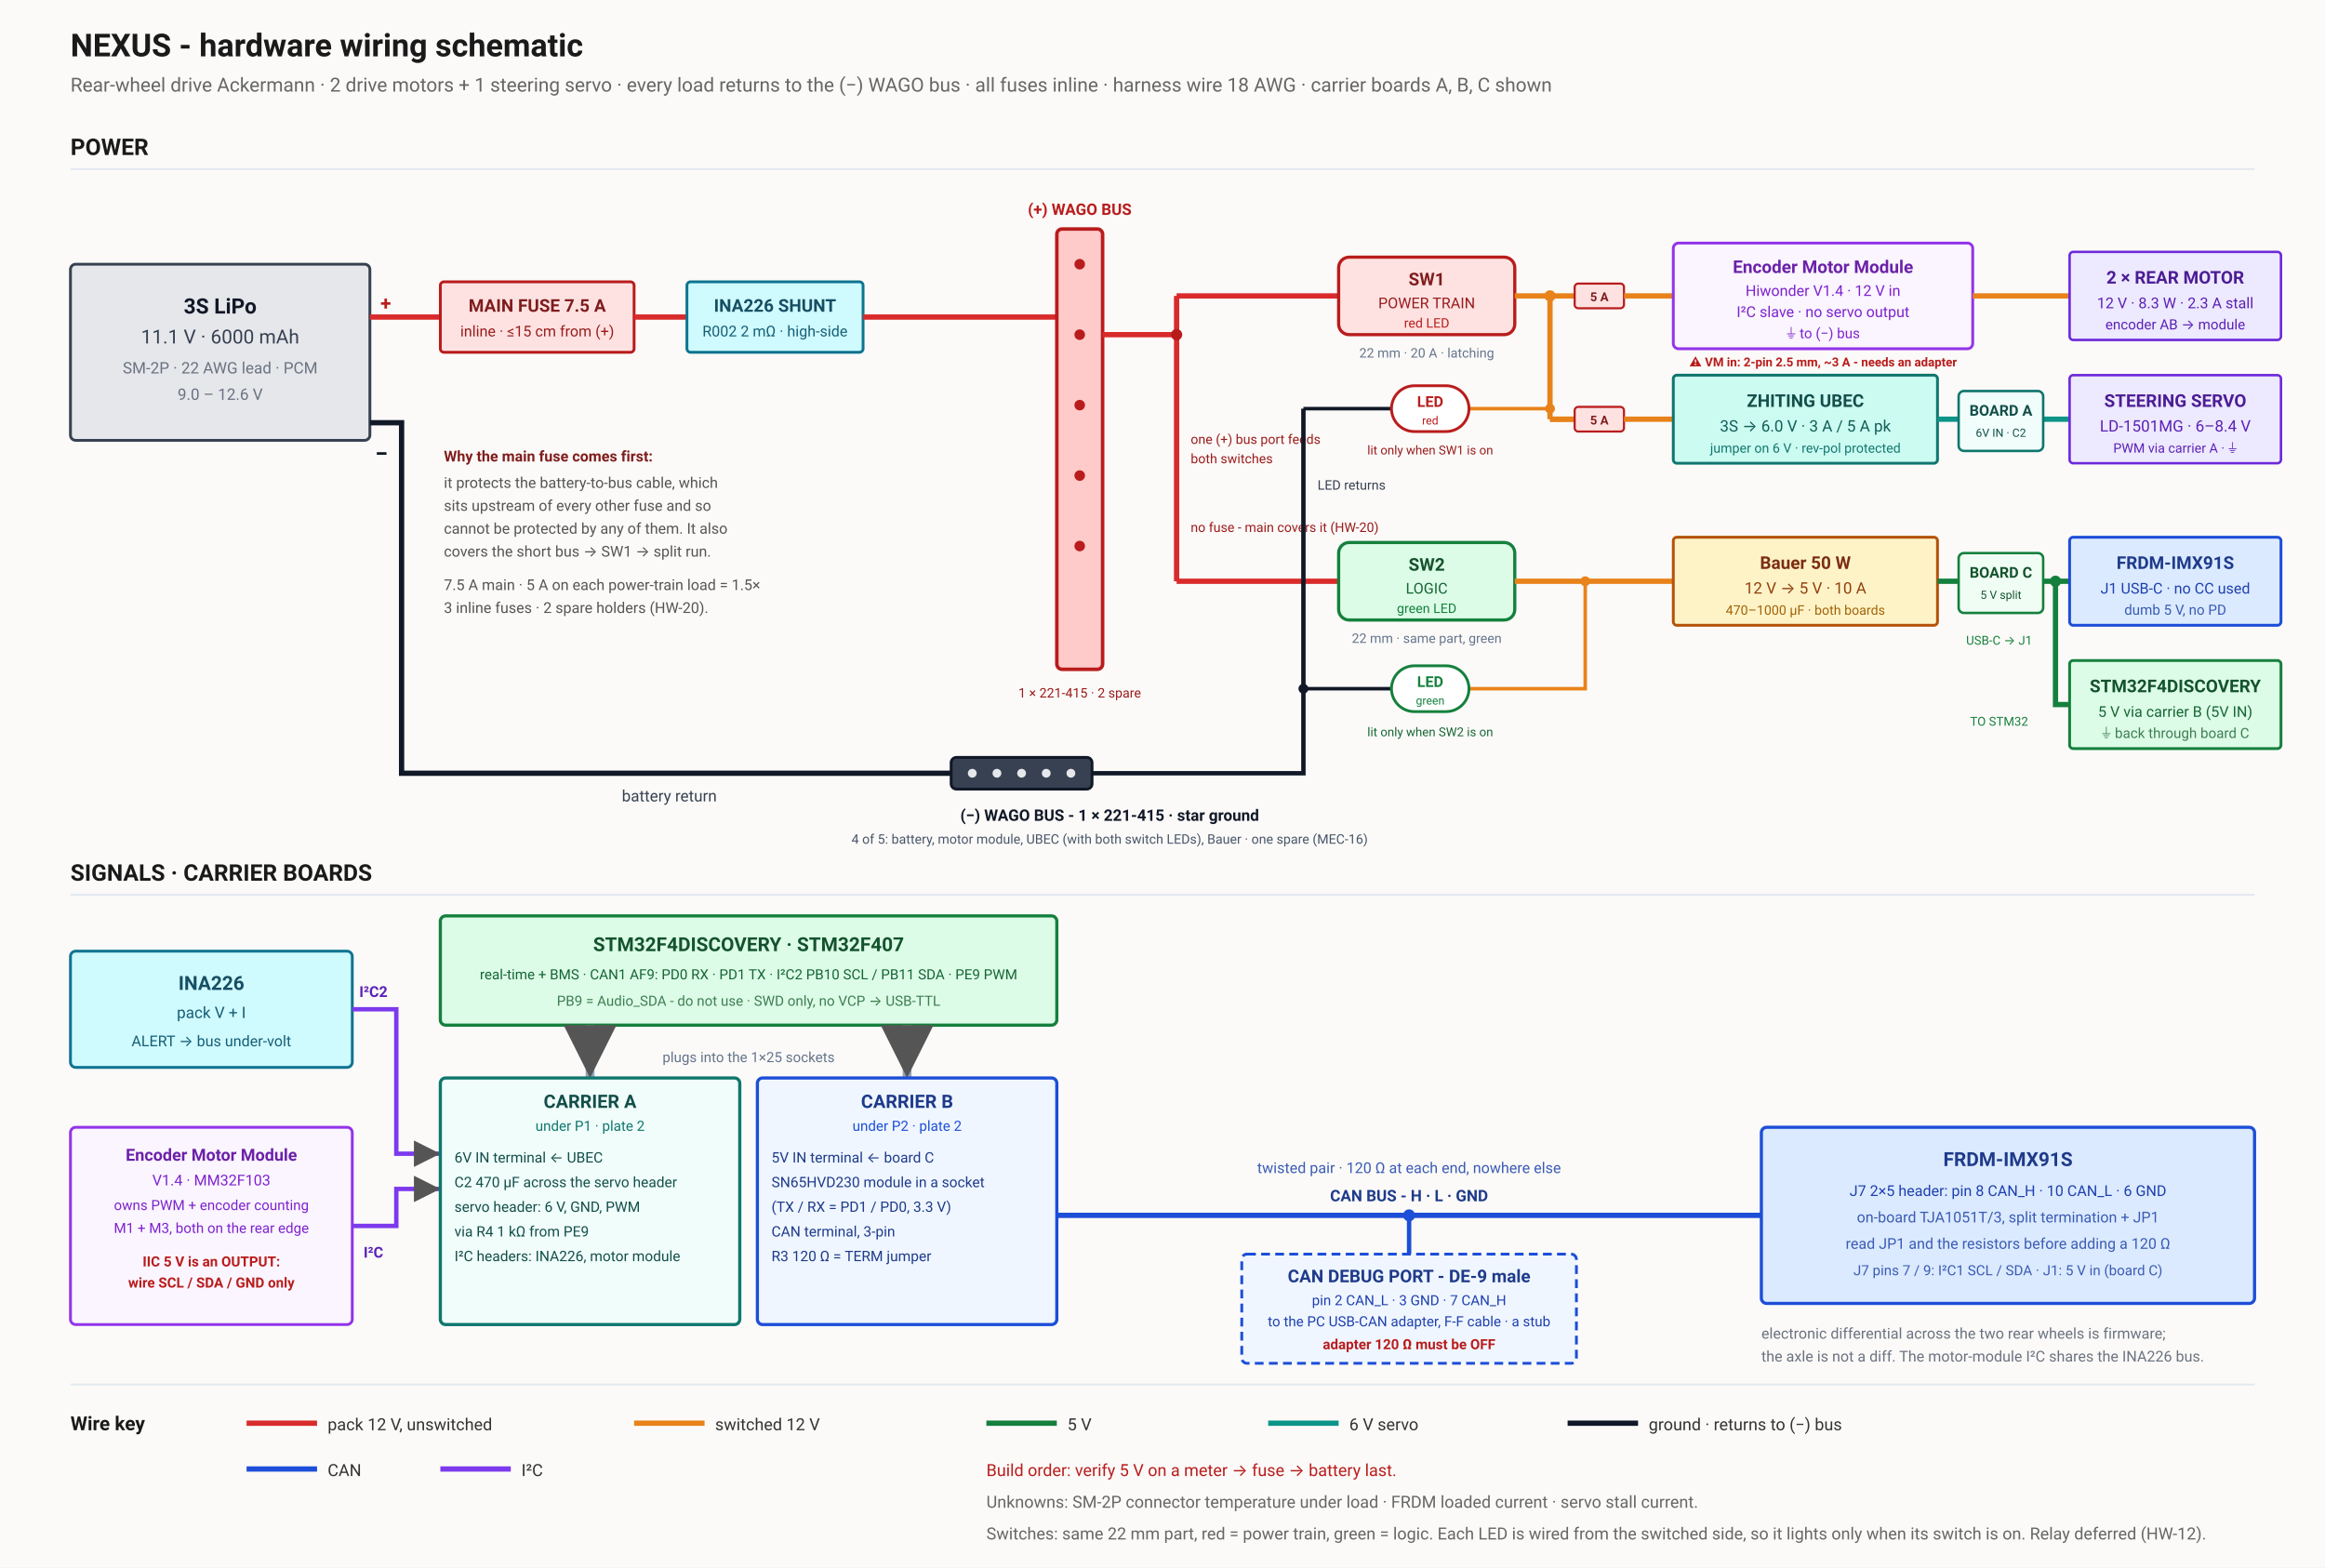
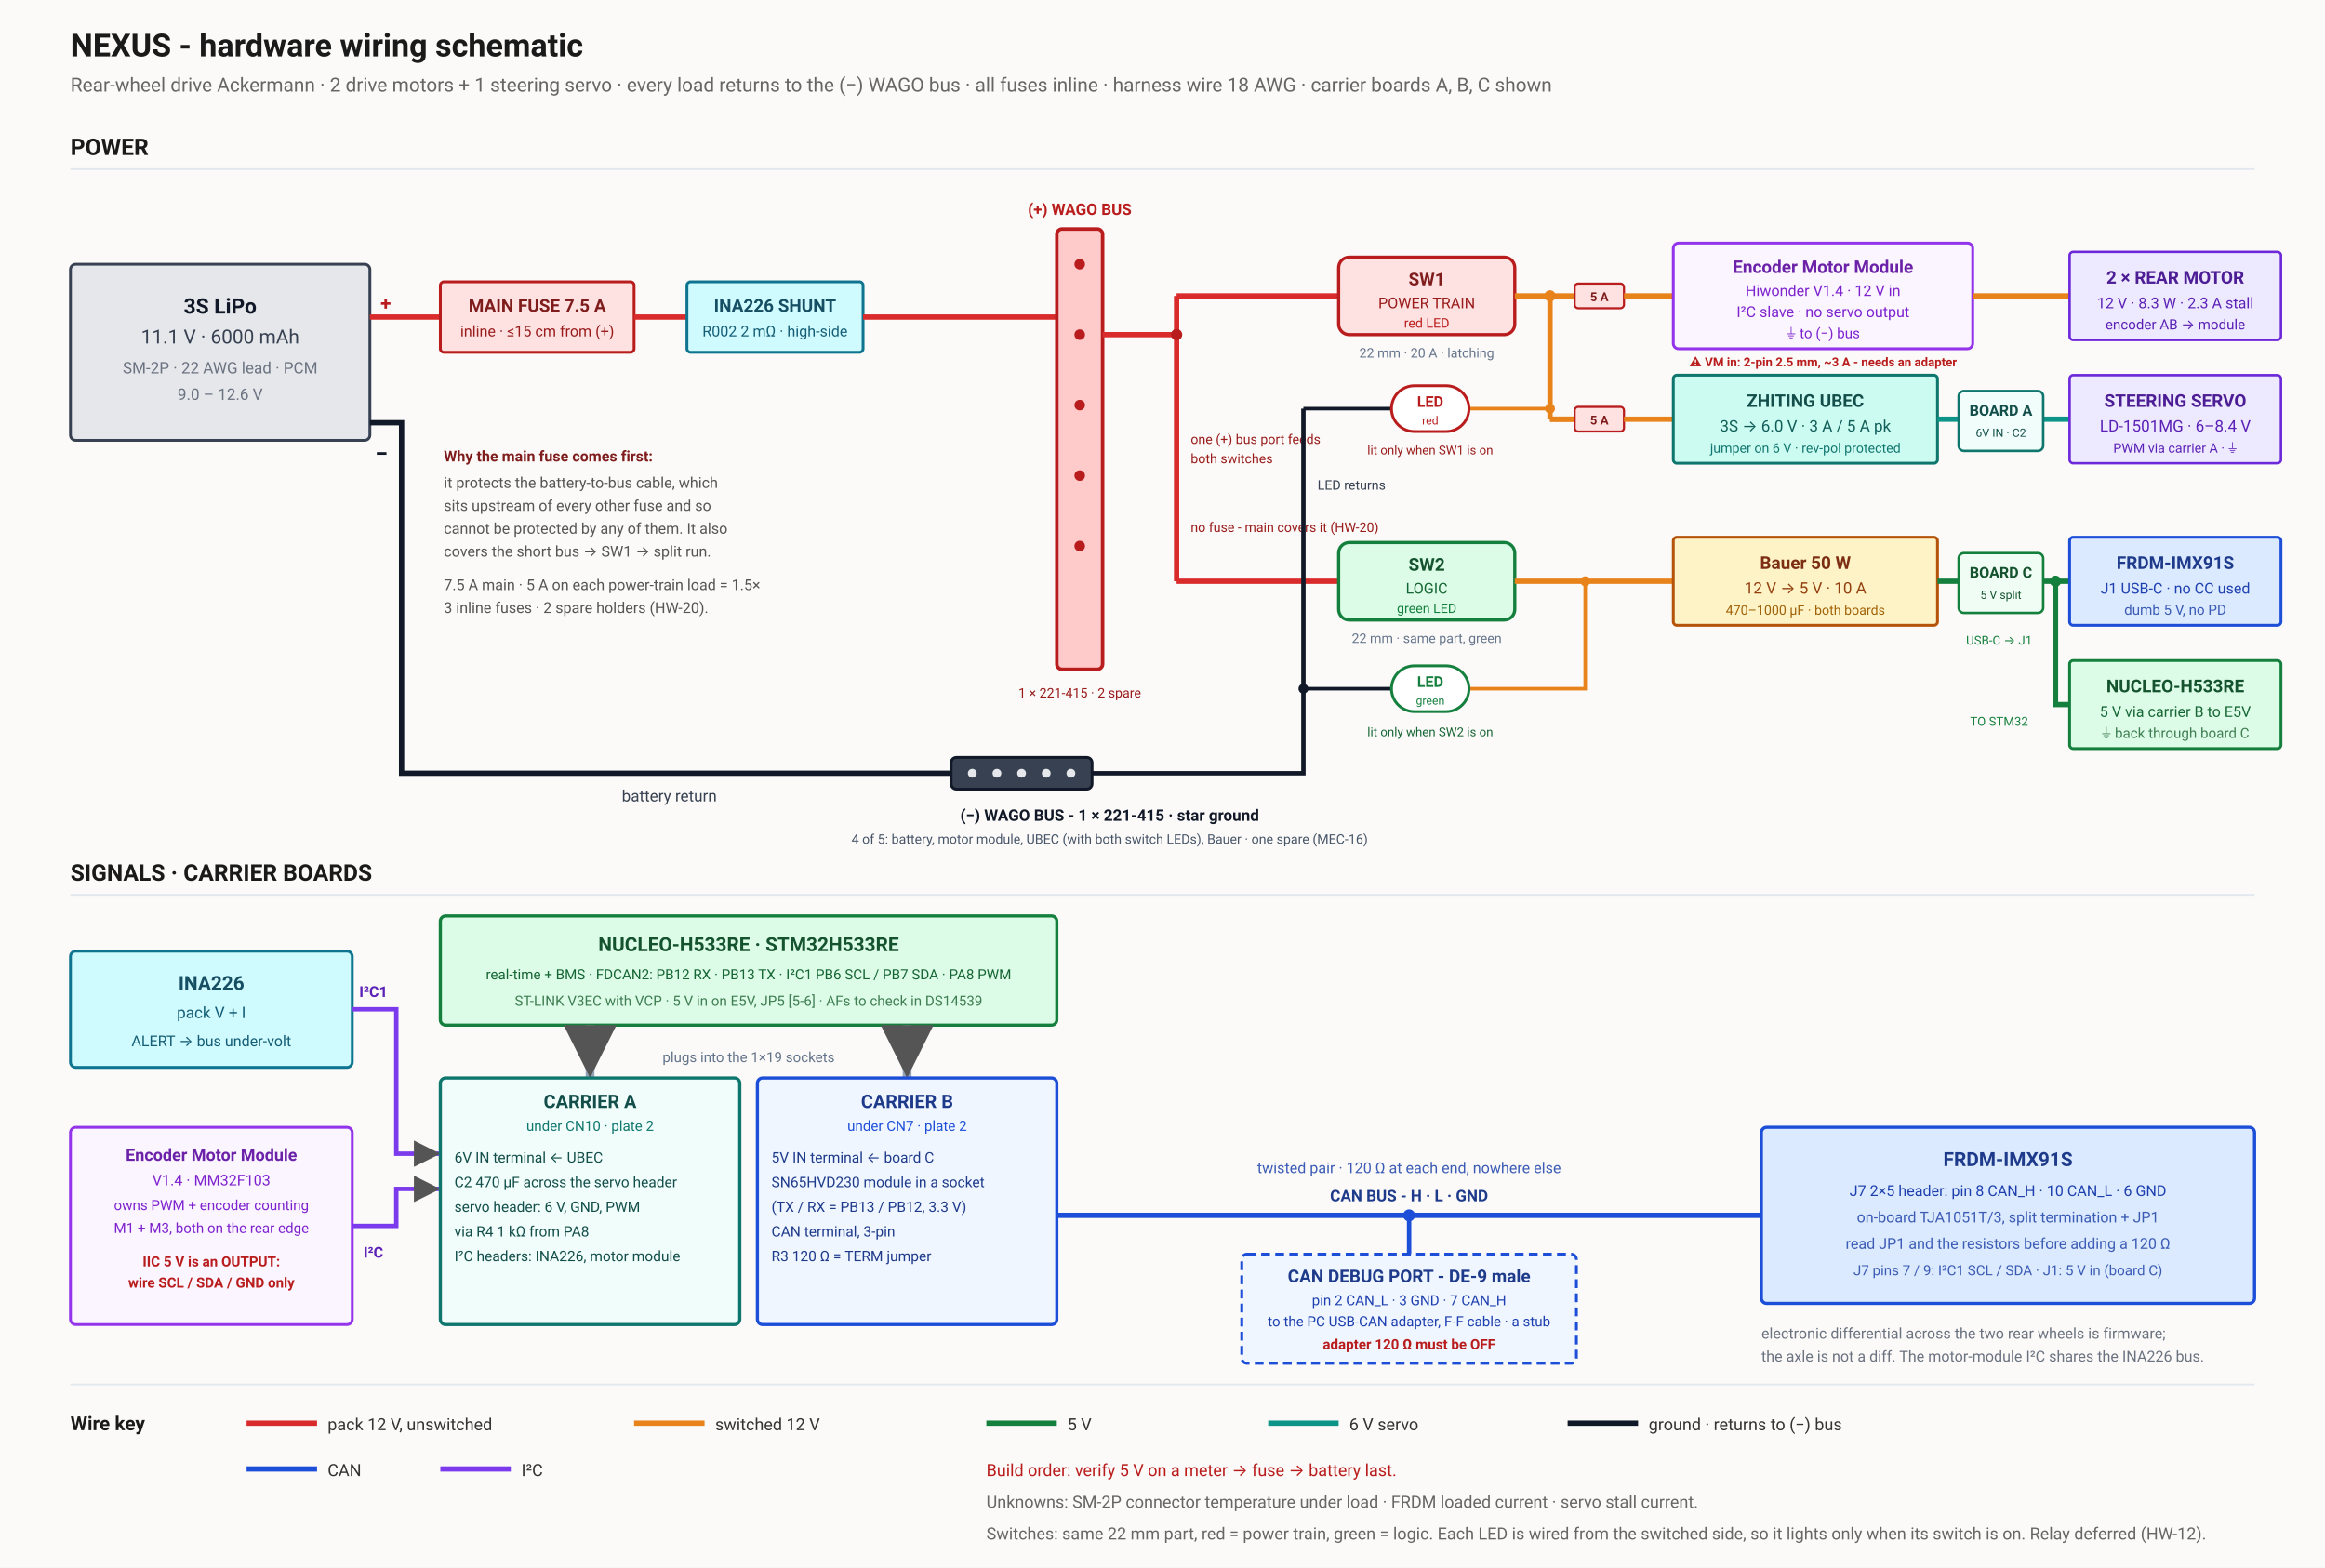
<svg xmlns="http://www.w3.org/2000/svg" width="1320" height="890" viewBox="0 0 1320 890" font-family="system-ui, -apple-system, Segoe UI, Roboto, sans-serif">
  <defs>
    <marker id="a" markerWidth="7" markerHeight="7" refX="6" refY="3" orient="auto">
      <path d="M0,0 L6,3 L0,6 z" fill="#555" />
    </marker>
  </defs>
  <rect width="1320" height="890" fill="#fbfaf8" />
  <text x="40" y="32" font-size="18" font-weight="700" fill="#1a1a1a">NEXUS - hardware wiring schematic</text>
  <text x="40" y="52" font-size="11" fill="#666">Rear-wheel drive Ackermann · 2 drive motors + 1 steering servo · every load returns to the (−) WAGO bus · all fuses inline · harness wire 18 AWG · carrier boards A, B, C shown</text>
  <text x="40" y="88" font-size="13" font-weight="700" fill="#1a1a1a">POWER</text>
  <line x1="40" y1="96" x2="1280" y2="96" stroke="#e2e8f0" />
  <rect x="40" y="150" width="170" height="100" fill="#e5e7eb" stroke="#374151" stroke-width="1.6" rx="3" />
  <text x="125" y="178" font-size="12" font-weight="700" fill="#111827" text-anchor="middle">3S LiPo</text>
  <text x="125" y="195" font-size="11" fill="#374151" text-anchor="middle">11.1 V · 6000 mAh</text>
  <text x="125" y="212" font-size="9" fill="#6b7280" text-anchor="middle">SM-2P · 22 AWG lead · PCM</text>
  <text x="125" y="227" font-size="9" fill="#6b7280" text-anchor="middle">9.0 – 12.6 V</text>
  <text x="216" y="176" font-size="11" font-weight="700" fill="#b91c1c">+</text>
  <text x="213" y="262" font-size="13" font-weight="700" fill="#111827">−</text>
  <line x1="210" y1="180" x2="250" y2="180" stroke="#d92b2b" stroke-width="3" />
  <rect x="250" y="160" width="110" height="40" fill="#fee2e2" stroke="#b91c1c" stroke-width="1.6" rx="2" />
  <text x="305" y="177" font-size="10" font-weight="700" fill="#7f1d1d" text-anchor="middle">MAIN FUSE 7.5 A</text>
  <text x="305" y="191" font-size="8.5" fill="#991b1b" text-anchor="middle">inline · ≤15 cm from (+)</text>
  <line x1="360" y1="180" x2="390" y2="180" stroke="#d92b2b" stroke-width="3" />
  <rect x="390" y="160" width="100" height="40" fill="#cffafe" stroke="#0e7490" stroke-width="1.6" rx="2" />
  <text x="440" y="177" font-size="10" font-weight="700" fill="#164e63" text-anchor="middle">INA226 SHUNT</text>
  <text x="440" y="191" font-size="8.5" fill="#155e75" text-anchor="middle">R002 2 mΩ · high-side</text>
  <line x1="490" y1="180" x2="600" y2="180" stroke="#d92b2b" stroke-width="3" />
  <text x="613" y="122" font-size="9" font-weight="700" fill="#b91c1c" text-anchor="middle">(+) WAGO BUS</text>
  <rect x="600" y="130" width="26" height="250" fill="#fecaca" stroke="#b91c1c" stroke-width="2" rx="3" />
  <circle cx="613" cy="150" r="3" fill="#b91c1c" />
  <circle cx="613" cy="190" r="3" fill="#b91c1c" />
  <circle cx="613" cy="230" r="3" fill="#b91c1c" />
  <circle cx="613" cy="270" r="3" fill="#b91c1c" />
  <circle cx="613" cy="310" r="3" fill="#b91c1c" />
  <text x="613" y="396" font-size="7.5" fill="#991b1b" text-anchor="middle">1 × 221-415 · 2 spare</text>
  <line x1="626" y1="190" x2="668" y2="190" stroke="#d92b2b" stroke-width="3" />
  <line x1="668" y1="168" x2="668" y2="330" stroke="#d92b2b" stroke-width="3" />
  <line x1="668" y1="168" x2="760" y2="168" stroke="#d92b2b" stroke-width="3" />
  <line x1="668" y1="330" x2="760" y2="330" stroke="#d92b2b" stroke-width="3" />
  <circle cx="668" cy="190" r="3.2" fill="#b91c1c" />
  <text x="676" y="252" font-size="7.5" fill="#991b1b">one (+) bus port feeds</text>
  <text x="676" y="263" font-size="7.5" fill="#991b1b">both switches</text>
  <text x="676" y="302" font-size="7.5" fill="#991b1b">no fuse - main covers it (HW-20)</text>
  <rect x="540" y="430" width="80" height="18" fill="#374151" stroke="#111827" stroke-width="1.6" rx="3" />
  <circle cx="552" cy="439" r="2.5" fill="#e5e7eb" />
  <circle cx="566" cy="439" r="2.5" fill="#e5e7eb" />
  <circle cx="580" cy="439" r="2.5" fill="#e5e7eb" />
  <circle cx="594" cy="439" r="2.5" fill="#e5e7eb" />
  <circle cx="608" cy="439" r="2.5" fill="#e5e7eb" />
  <text x="630" y="466" font-size="9" font-weight="700" fill="#111827" text-anchor="middle">(−) WAGO BUS - 1 × 221-415 · star ground</text>
  <text x="630" y="479" font-size="7.5" fill="#475569" text-anchor="middle">4 of 5: battery, motor module, UBEC (with both switch LEDs), Bauer · one spare (MEC-16)</text>
  <path d="M210,240 L228,240 L228,439 L540,439" fill="none" stroke="#111827" stroke-width="3" />
  <text x="380" y="455" font-size="9" fill="#374151" text-anchor="middle">battery return</text>
  <path d="M740,232 L740,439 L620,439" fill="none" stroke="#111827" stroke-width="2.5" />
  <text x="748" y="278" font-size="7.5" fill="#374151">LED returns</text>
  <text x="252" y="262" font-size="8.5" font-weight="600" fill="#7f1d1d">Why the main fuse comes first:</text>
  <text x="252" y="277" font-size="8.5" fill="#555">it protects the battery-to-bus cable, which</text>
  <text x="252" y="290" font-size="8.5" fill="#555">sits upstream of every other fuse and so</text>
  <text x="252" y="303" font-size="8.5" fill="#555">cannot be protected by any of them. It also</text>
  <text x="252" y="316" font-size="8.5" fill="#555">covers the short bus → SW1 → split run.</text>
  <text x="252" y="335" font-size="8.5" fill="#555">7.5 A main · 5 A on each power-train load = 1.5×</text>
  <text x="252" y="348" font-size="8.5" fill="#555">3 inline fuses · 2 spare holders (HW-20).</text>
  <rect x="760" y="146" width="100" height="44" fill="#fee2e2" stroke="#b91c1c" stroke-width="1.8" rx="6" />
  <text x="810" y="162" font-size="10" font-weight="700" fill="#7f1d1d" text-anchor="middle">SW1</text>
  <text x="810" y="175" font-size="8.5" fill="#991b1b" text-anchor="middle">POWER TRAIN</text>
  <text x="810" y="186" font-size="7.5" fill="#b91c1c" text-anchor="middle">red LED</text>
  <text x="810" y="203" font-size="7.5" fill="#64748b" text-anchor="middle">22 mm · 20 A · latching</text>
  <line x1="860" y1="168" x2="894" y2="168" stroke="#e8821a" stroke-width="3" />
  <circle cx="880" cy="168" r="3.2" fill="#e8821a" />
  <line x1="880" y1="168" x2="880" y2="238" stroke="#e8821a" stroke-width="3" />
  <line x1="880" y1="238" x2="894" y2="238" stroke="#e8821a" stroke-width="3" />
  <line x1="880" y1="232" x2="834" y2="232" stroke="#e8821a" stroke-width="2" />
  <circle cx="880" cy="232" r="2.8" fill="#e8821a" />
  <line x1="790" y1="232" x2="740" y2="232" stroke="#111827" stroke-width="2" />
  <rect x="790" y="219" width="44" height="26" fill="#ffffff" stroke="#b91c1c" stroke-width="1.6" rx="13" />
  <text x="812" y="231" font-size="8.5" font-weight="700" fill="#b91c1c" text-anchor="middle">LED</text>
  <text x="812" y="241" font-size="6.5" fill="#b91c1c" text-anchor="middle">red</text>
  <text x="812" y="258" font-size="7" fill="#991b1b" text-anchor="middle">lit only when SW1 is on</text>
  <rect x="894" y="161" width="28" height="14" fill="#fee2e2" stroke="#b91c1c" stroke-width="1.2" rx="2" />
  <text x="908" y="171" font-size="7" font-weight="700" fill="#7f1d1d" text-anchor="middle">5 A</text>
  <line x1="922" y1="168" x2="950" y2="168" stroke="#e8821a" stroke-width="3" />
  <rect x="950" y="138" width="170" height="60" fill="#faf5ff" stroke="#9333ea" stroke-width="1.6" rx="3" />
  <text x="1035" y="155" font-size="10" font-weight="700" fill="#6b21a8" text-anchor="middle">Encoder Motor Module</text>
  <text x="1035" y="168" font-size="8.5" fill="#7e22ce" text-anchor="middle">Hiwonder V1.4 · 12 V in</text>
  <text x="1035" y="180" font-size="8.5" fill="#7e22ce" text-anchor="middle">I²C slave · no servo output</text>
  <text x="1035" y="208" font-size="7" font-weight="700" fill="#b91c1c" text-anchor="middle">⚠ VM in: 2-pin 2.5 mm, ~3 A - needs an adapter</text>
  <text x="1035" y="192" font-size="8" fill="#7e22ce" text-anchor="middle">⏚ to (−) bus</text>
  <line x1="1120" y1="168" x2="1175" y2="168" stroke="#e8821a" stroke-width="3" />
  <rect x="1175" y="143" width="120" height="50" fill="#ede9fe" stroke="#6d28d9" stroke-width="1.4" rx="2" />
  <text x="1235" y="161" font-size="10" font-weight="700" fill="#4c1d95" text-anchor="middle">2 × REAR MOTOR</text>
  <text x="1235" y="175" font-size="8.5" fill="#5b21b6" text-anchor="middle">12 V · 8.3 W · 2.3 A stall</text>
  <text x="1235" y="187" font-size="8" fill="#5b21b6" text-anchor="middle">encoder AB → module</text>
  <line x1="880" y1="238" x2="894" y2="238" stroke="#e8821a" stroke-width="3" />
  <rect x="894" y="231" width="28" height="14" fill="#fee2e2" stroke="#b91c1c" stroke-width="1.2" rx="2" />
  <text x="908" y="241" font-size="7" font-weight="700" fill="#7f1d1d" text-anchor="middle">5 A</text>
  <line x1="922" y1="238" x2="950" y2="238" stroke="#e8821a" stroke-width="3" />
  <rect x="950" y="213" width="150" height="50" fill="#ccfbf1" stroke="#0f766e" stroke-width="1.6" rx="2" />
  <text x="1025" y="231" font-size="10" font-weight="700" fill="#134e4a" text-anchor="middle">ZHITING UBEC</text>
  <text x="1025" y="245" font-size="9" fill="#115e59" text-anchor="middle">3S → 6.0 V · 3 A / 5 A pk</text>
  <text x="1025" y="257" font-size="7.5" fill="#0f766e" text-anchor="middle">jumper on 6 V · rev-pol protected</text>
  <line x1="1100" y1="238" x2="1175" y2="238" stroke="#0d9488" stroke-width="3" />
  <rect x="1112" y="222" width="48" height="34" fill="#f0fdfa" stroke="#0f766e" stroke-width="1.4" rx="3" />
  <text x="1136.0" y="236" font-size="8.5" font-weight="700" fill="#134e4a" text-anchor="middle">BOARD A</text>
  <text x="1136.0" y="248" font-size="6.5" fill="#134e4a" text-anchor="middle">6V IN · C2</text>
  <rect x="1175" y="213" width="120" height="50" fill="#ede9fe" stroke="#6d28d9" stroke-width="1.4" rx="2" />
  <text x="1235" y="231" font-size="10" font-weight="700" fill="#4c1d95" text-anchor="middle">STEERING SERVO</text>
  <text x="1235" y="245" font-size="9" fill="#5b21b6" text-anchor="middle">LD-1501MG · 6–8.4 V</text>
  <text x="1235" y="257" font-size="7.5" fill="#5b21b6" text-anchor="middle">PWM via carrier A · ⏚</text>
  <rect x="760" y="308" width="100" height="44" fill="#dcfce7" stroke="#15803d" stroke-width="1.8" rx="6" />
  <text x="810" y="324" font-size="10" font-weight="700" fill="#14532d" text-anchor="middle">SW2</text>
  <text x="810" y="337" font-size="8.5" fill="#166534" text-anchor="middle">LOGIC</text>
  <text x="810" y="348" font-size="7.5" fill="#15803d" text-anchor="middle">green LED</text>
  <text x="810" y="365" font-size="7.5" fill="#64748b" text-anchor="middle">22 mm · same part, green</text>
  <line x1="860" y1="330" x2="950" y2="330" stroke="#e8821a" stroke-width="3" />
  <circle cx="900" cy="330" r="2.8" fill="#e8821a" />
  <path d="M900,330 L900,391 L834,391" fill="none" stroke="#e8821a" stroke-width="2" />
  <line x1="790" y1="391" x2="740" y2="391" stroke="#111827" stroke-width="2" />
  <circle cx="740" cy="391" r="2.8" fill="#111827" />
  <rect x="790" y="378" width="44" height="26" fill="#ffffff" stroke="#15803d" stroke-width="1.6" rx="13" />
  <text x="812" y="390" font-size="8.5" font-weight="700" fill="#15803d" text-anchor="middle">LED</text>
  <text x="812" y="400" font-size="6.5" fill="#15803d" text-anchor="middle">green</text>
  <text x="812" y="418" font-size="7" fill="#166534" text-anchor="middle">lit only when SW2 is on</text>
  <rect x="950" y="305" width="150" height="50" fill="#fef3c7" stroke="#b45309" stroke-width="1.6" rx="2" />
  <text x="1025" y="323" font-size="10" font-weight="700" fill="#7c2d12" text-anchor="middle">Bauer 50 W</text>
  <text x="1025" y="337" font-size="9" fill="#92400e" text-anchor="middle">12 V → 5 V · 10 A</text>
  <text x="1025" y="349" font-size="7.5" fill="#a16207" text-anchor="middle">470–1000 µF · both boards</text>
  <line x1="1100" y1="330" x2="1175" y2="330" stroke="#15803d" stroke-width="3" />
  <rect x="1112" y="314" width="48" height="34" fill="#f0fdf4" stroke="#15803d" stroke-width="1.4" rx="3" />
  <text x="1136.0" y="328" font-size="8.5" font-weight="700" fill="#14532d" text-anchor="middle">BOARD C</text>
  <text x="1136.0" y="340" font-size="6.5" fill="#14532d" text-anchor="middle">5 V split</text>
  <circle cx="1167" cy="330" r="3.2" fill="#15803d" />
  <path d="M1167,330 L1167,400 L1175,400" fill="none" stroke="#15803d" stroke-width="3" />
  <text x="1135" y="366" font-size="7" fill="#15803d" text-anchor="middle">USB-C → J1</text>
  <text x="1135" y="412" font-size="7" fill="#15803d" text-anchor="middle">TO STM32</text>
  <rect x="1175" y="305" width="120" height="50" fill="#dbeafe" stroke="#1d4ed8" stroke-width="1.6" rx="2" />
  <text x="1235" y="323" font-size="10" font-weight="700" fill="#1e3a8a" text-anchor="middle">FRDM-IMX91S</text>
  <text x="1235" y="337" font-size="8.5" fill="#1e40af" text-anchor="middle">J1 USB-C · no CC used</text>
  <text x="1235" y="349" font-size="8" fill="#3b5bb5" text-anchor="middle">dumb 5 V, no PD</text>
  <rect x="1175" y="375" width="120" height="50" fill="#dcfce7" stroke="#15803d" stroke-width="1.6" rx="2" />
-   <text x="1235" y="393" font-size="10" font-weight="700" fill="#14532d" text-anchor="middle">STM32F4DISCOVERY</text>
-   <text x="1235" y="407" font-size="8.5" fill="#166534" text-anchor="middle">5 V via carrier B (5V IN)</text>
+   <text x="1235" y="393" font-size="10" font-weight="700" fill="#14532d" text-anchor="middle">NUCLEO-H533RE</text>
+   <text x="1235" y="407" font-size="8.5" fill="#166534" text-anchor="middle">5 V via carrier B to E5V</text>
  <text x="1235" y="419" font-size="8" fill="#3f7d52" text-anchor="middle">⏚ back through board C</text>
  <text x="40" y="500" font-size="13" font-weight="700" fill="#1a1a1a">SIGNALS · CARRIER BOARDS</text>
  <line x1="40" y1="508" x2="1280" y2="508" stroke="#e2e8f0" />
  <rect x="40" y="540" width="160" height="66" fill="#cffafe" stroke="#0e7490" stroke-width="1.6" rx="3" />
  <text x="120" y="562" font-size="11" font-weight="700" fill="#164e63" text-anchor="middle">INA226</text>
  <text x="120" y="578" font-size="9" fill="#155e75" text-anchor="middle">pack V + I</text>
  <text x="120" y="594" font-size="8.5" fill="#155e75" text-anchor="middle">ALERT → bus under-volt</text>
  <path d="M200,573 L225,573 L225,655 L250,655" fill="none" stroke="#7c3aed" stroke-width="2.5" marker-end="url(#a)" />
-   <text x="212" y="566" font-size="8.5" font-weight="600" fill="#5b21b6" text-anchor="middle">I²C2</text>
+   <text x="212" y="566" font-size="8.5" font-weight="600" fill="#5b21b6" text-anchor="middle">I²C1</text>
  <rect x="40" y="640" width="160" height="112" fill="#faf5ff" stroke="#9333ea" stroke-width="1.6" rx="3" />
  <text x="120" y="659" font-size="9.5" font-weight="700" fill="#6b21a8" text-anchor="middle">Encoder Motor Module</text>
  <text x="120" y="673" font-size="8.5" fill="#7e22ce" text-anchor="middle">V1.4 · MM32F103</text>
  <text x="120" y="687" font-size="8" fill="#7e22ce" text-anchor="middle">owns PWM + encoder counting</text>
  <text x="120" y="700" font-size="8" fill="#7e22ce" text-anchor="middle">M1 + M3, both on the rear edge</text>
  <text x="120" y="719" font-size="8" font-weight="700" fill="#b91c1c" text-anchor="middle">IIC 5 V is an OUTPUT:</text>
  <text x="120" y="731" font-size="8" font-weight="700" fill="#b91c1c" text-anchor="middle">wire SCL / SDA / GND only</text>
  <path d="M200,696 L225,696 L225,675 L250,675" fill="none" stroke="#7c3aed" stroke-width="2.5" marker-end="url(#a)" />
  <text x="212" y="714" font-size="8.5" font-weight="600" fill="#5b21b6" text-anchor="middle">I²C</text>
  <rect x="250" y="520" width="350" height="62" fill="#dcfce7" stroke="#15803d" stroke-width="1.8" rx="3" />
-   <text x="425" y="540" font-size="11" font-weight="700" fill="#14532d" text-anchor="middle">STM32F4DISCOVERY · STM32F407</text>
-   <text x="425" y="556" font-size="8" fill="#166534" text-anchor="middle">real-time + BMS · CAN1 AF9: PD0 RX · PD1 TX · I²C2 PB10 SCL / PB11 SDA · PE9 PWM</text>
-   <text x="425" y="571" font-size="8" fill="#3f7d52" text-anchor="middle">PB9 = Audio_SDA - do not use · SWD only, no VCP → USB-TTL</text>
+   <text x="425" y="540" font-size="11" font-weight="700" fill="#14532d" text-anchor="middle">NUCLEO-H533RE · STM32H533RE</text>
+   <text x="425" y="556" font-size="8" fill="#166534" text-anchor="middle">real-time + BMS · FDCAN2: PB12 RX · PB13 TX · I²C1 PB6 SCL / PB7 SDA · PA8 PWM</text>
+   <text x="425" y="571" font-size="8" fill="#3f7d52" text-anchor="middle">ST-LINK V3EC with VCP · 5 V in on E5V, JP5 [5-6] · AFs to check in DS14539</text>
  <line x1="335" y1="582" x2="335" y2="612" stroke="#94a3b8" stroke-width="5" marker-end="url(#a)" />
  <line x1="515" y1="582" x2="515" y2="612" stroke="#94a3b8" stroke-width="5" marker-end="url(#a)" />
-   <text x="425" y="603" font-size="8" fill="#64748b" text-anchor="middle">plugs into the 1×25 sockets</text>
+   <text x="425" y="603" font-size="8" fill="#64748b" text-anchor="middle">plugs into the 1×19 sockets</text>
  <rect x="250" y="612" width="170" height="140" fill="#f0fdfa" stroke="#0f766e" stroke-width="1.8" rx="3" />
  <text x="335.0" y="629" font-size="10.5" font-weight="700" fill="#134e4a" text-anchor="middle">CARRIER A</text>
-   <text x="335.0" y="642" font-size="8" fill="#0f766e" text-anchor="middle">under P1 · plate 2</text>
+   <text x="335.0" y="642" font-size="8" fill="#0f766e" text-anchor="middle">under CN10 · plate 2</text>
  <text x="258" y="660" font-size="8.2" fill="#134e4a">6V IN terminal ← UBEC</text>
  <text x="258" y="674" font-size="8.2" fill="#134e4a">C2 470 µF across the servo header</text>
  <text x="258" y="688" font-size="8.2" fill="#134e4a">servo header: 6 V, GND, PWM</text>
-   <text x="258" y="702" font-size="8.2" fill="#134e4a">   via R4 1 kΩ from PE9</text>
+   <text x="258" y="702" font-size="8.2" fill="#134e4a">   via R4 1 kΩ from PA8</text>
  <text x="258" y="716" font-size="8.2" fill="#134e4a">I²C headers: INA226, motor module</text>
  <rect x="430" y="612" width="170" height="140" fill="#eff6ff" stroke="#1d4ed8" stroke-width="1.8" rx="3" />
  <text x="515.0" y="629" font-size="10.5" font-weight="700" fill="#1e3a8a" text-anchor="middle">CARRIER B</text>
-   <text x="515.0" y="642" font-size="8" fill="#1d4ed8" text-anchor="middle">under P2 · plate 2</text>
+   <text x="515.0" y="642" font-size="8" fill="#1d4ed8" text-anchor="middle">under CN7 · plate 2</text>
  <text x="438" y="660" font-size="8.2" fill="#1e3a8a">5V IN terminal ← board C</text>
  <text x="438" y="674" font-size="8.2" fill="#1e3a8a">SN65HVD230 module in a socket</text>
-   <text x="438" y="688" font-size="8.2" fill="#1e3a8a">   (TX / RX = PD1 / PD0, 3.3 V)</text>
+   <text x="438" y="688" font-size="8.2" fill="#1e3a8a">   (TX / RX = PB13 / PB12, 3.3 V)</text>
  <text x="438" y="702" font-size="8.2" fill="#1e3a8a">CAN terminal, 3-pin</text>
  <text x="438" y="716" font-size="8.2" fill="#1e3a8a">R3 120 Ω = TERM jumper</text>
  <path d="M600,690 L1000,690" fill="none" stroke="#1d4ed8" stroke-width="3" />
  <text x="800" y="682" font-size="9" font-weight="700" fill="#1e3a8a" text-anchor="middle">CAN BUS - H · L · GND</text>
  <text x="800" y="666" font-size="8.5" fill="#3b5bb5" text-anchor="middle">twisted pair · 120 Ω at each end, nowhere else</text>
  <rect x="1000" y="640" width="280" height="100" fill="#dbeafe" stroke="#1d4ed8" stroke-width="1.8" rx="3" />
  <text x="1140" y="662" font-size="11" font-weight="700" fill="#1e3a8a" text-anchor="middle">FRDM-IMX91S</text>
  <text x="1140" y="679" font-size="8.5" fill="#1e40af" text-anchor="middle">J7 2×5 header: pin 8 CAN_H · 10 CAN_L · 6 GND</text>
  <text x="1140" y="694" font-size="8.5" fill="#3b5bb5" text-anchor="middle">on-board TJA1051T/3, split termination + JP1</text>
  <text x="1140" y="709" font-size="8.5" fill="#3b5bb5" text-anchor="middle">read JP1 and the resistors before adding a 120 Ω</text>
  <text x="1140" y="724" font-size="8" fill="#3b5bb5" text-anchor="middle">J7 pins 7 / 9: I²C1 SCL / SDA · J1: 5 V in (board C)</text>
  <circle cx="800" cy="690" r="3.4" fill="#1d4ed8" />
  <line x1="800" y1="690" x2="800" y2="712" stroke="#1d4ed8" stroke-width="2.5" />
  <rect x="705" y="712" width="190" height="62" fill="#eff6ff" stroke="#1d4ed8" stroke-width="1.6" stroke-dasharray="5,3" rx="3" />
  <text x="800" y="728" font-size="10" font-weight="700" fill="#1e3a8a" text-anchor="middle">CAN DEBUG PORT - DE-9 male</text>
  <text x="800" y="741" font-size="8" fill="#1e40af" text-anchor="middle">pin 2 CAN_L · 3 GND · 7 CAN_H</text>
  <text x="800" y="753" font-size="8" fill="#1e40af" text-anchor="middle">to the PC USB-CAN adapter, F-F cable · a stub</text>
  <text x="800" y="766" font-size="8" font-weight="700" fill="#b91c1c" text-anchor="middle">adapter 120 Ω must be OFF</text>
  <text x="1000" y="760" font-size="8.5" fill="#6b7280">electronic differential across the two rear wheels is firmware;</text>
  <text x="1000" y="773" font-size="8.5" fill="#6b7280">the axle is not a diff. The motor-module I²C shares the INA226 bus.</text>
  <line x1="40" y1="786" x2="1280" y2="786" stroke="#e2e8f0" />
  <text x="40" y="812" font-size="11" font-weight="700" fill="#1a1a1a">Wire key</text>
  <line x1="140" y1="808" x2="180" y2="808" stroke="#d92b2b" stroke-width="3" />
  <text x="186" y="812" font-size="9.5" fill="#333">pack 12 V, unswitched</text>
  <line x1="360" y1="808" x2="400" y2="808" stroke="#e8821a" stroke-width="3" />
  <text x="406" y="812" font-size="9.5" fill="#333">switched 12 V</text>
  <line x1="560" y1="808" x2="600" y2="808" stroke="#15803d" stroke-width="3" />
  <text x="606" y="812" font-size="9.5" fill="#333">5 V</text>
  <line x1="720" y1="808" x2="760" y2="808" stroke="#0d9488" stroke-width="3" />
  <text x="766" y="812" font-size="9.5" fill="#333">6 V servo</text>
  <line x1="890" y1="808" x2="930" y2="808" stroke="#111827" stroke-width="3" />
  <text x="936" y="812" font-size="9.5" fill="#333">ground · returns to (−) bus</text>
  <line x1="140" y1="834" x2="180" y2="834" stroke="#1d4ed8" stroke-width="3" />
  <text x="186" y="838" font-size="9.5" fill="#333">CAN</text>
  <line x1="250" y1="834" x2="290" y2="834" stroke="#7c3aed" stroke-width="3" />
  <text x="296" y="838" font-size="9.5" fill="#333">I²C</text>
  <text x="560" y="838" font-size="9.5" fill="#b91c1c">Build order: verify 5 V on a meter → fuse → battery last.</text>
  <text x="560" y="856" font-size="9.5" fill="#666">Unknowns: SM-2P connector temperature under load · FRDM loaded current · servo stall current.</text>
  <text x="560" y="874" font-size="9.5" fill="#666">Switches: same 22 mm part, red = power train, green = logic. Each LED is wired from the switched side, so it lights only when its switch is on. Relay deferred (HW-12).</text>
</svg>
